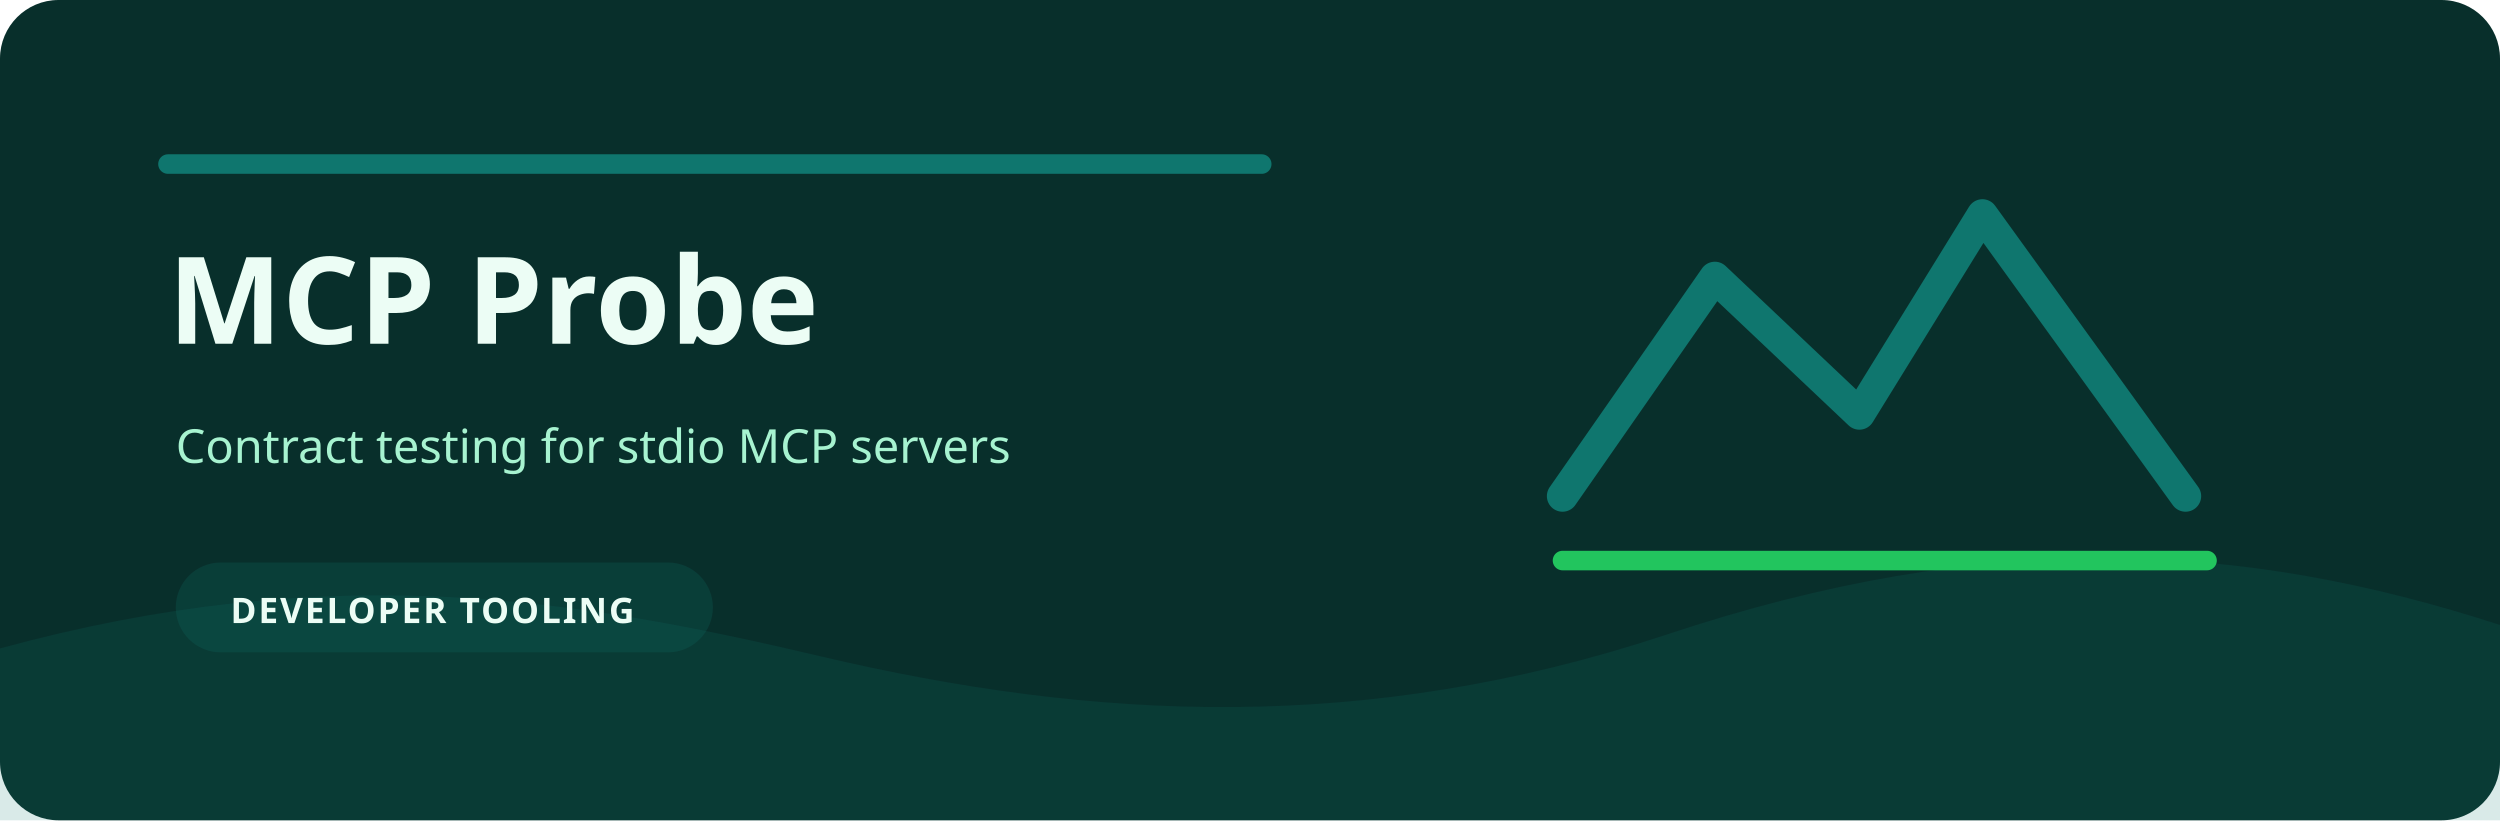
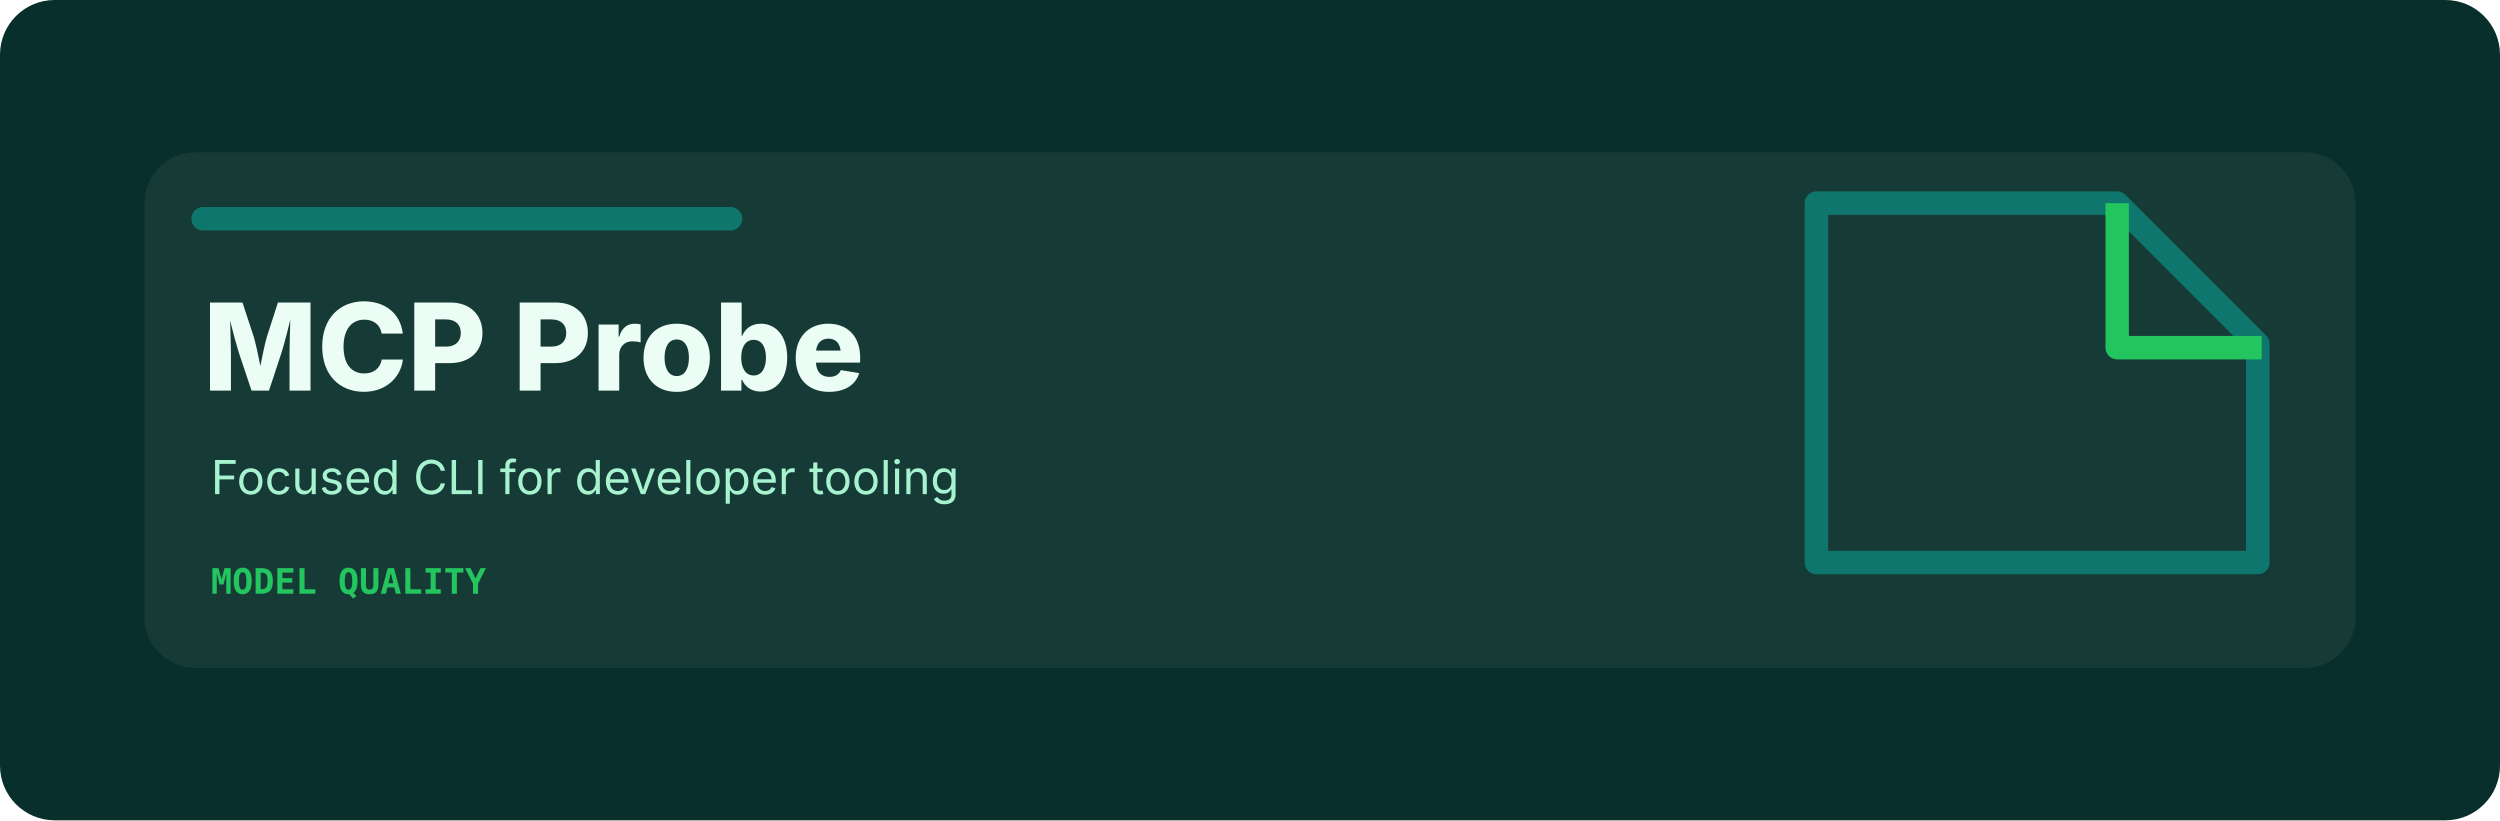
- <svg xmlns="http://www.w3.org/2000/svg" width="1280" height="420" viewBox="0 0 1280 420" fill="none" role="img" aria-label="MCP Probe project cover">
-   <rect width="1280" height="420" rx="30" fill="#082f2b" />
-   <path d="M0 332C168 286 293 306 420 336C560 369 699 376 853 325C1018 270 1148 277 1280 320V420H0V332Z" fill="#0f766e" opacity=".16" />
-   <path d="M86 84h560" stroke="#0f766e" stroke-width="10" stroke-linecap="round" />
-   <text x="86" y="176" fill="#ecfdf5" font-family="DM Sans, ui-sans-serif, system-ui" font-size="62" font-weight="800">MCP Probe</text>
-   <text x="90" y="237" fill="#a7f3d0" font-family="DM Sans, ui-sans-serif, system-ui" font-size="24" font-weight="500">Contract testing for stdio MCP servers</text>
-   <rect x="90" y="288" width="275" height="46" rx="23" fill="#0f766e" opacity=".20" />
-   <text x="118" y="319" fill="#ecfdf5" font-family="DM Sans, ui-sans-serif, system-ui" font-size="18" font-weight="800" letter-spacing="1">DEVELOPER TOOLING</text>
-   <path d="M800 254l78-112 74 70 63-102 104 144" fill="none" stroke="#0f766e" stroke-width="16" stroke-linecap="round" stroke-linejoin="round" />
-   <path d="M800 287h330" stroke="#22c55e" stroke-width="10" stroke-linecap="round" />
+ <svg xmlns="http://www.w3.org/2000/svg" width="1280" height="420" viewBox="0 0 1280 420" fill="none" role="img" aria-label="MCP Probe cover">
+   <rect width="1280" height="420" rx="28" fill="#082f2b" />
+   <rect x="74" y="78" width="1132" height="264" rx="26" fill="#ecfdf5" opacity=".06" />
+   <path d="M104 112h270" stroke="#0f766e" stroke-width="12" stroke-linecap="round" />
+   <text x="104" y="200" fill="#ecfdf5" font-family="Inter, ui-sans-serif, system-ui" font-size="62" font-weight="800">MCP Probe</text>
+   <text x="108" y="253" fill="#a7f3d0" font-family="Inter, ui-sans-serif, system-ui" font-size="24">Focused CLI for developer tooling</text>
+   <text x="108" y="304" fill="#22c55e" font-family="ui-monospace, SFMono-Regular, Menlo, monospace" font-size="18" font-weight="700">MODEL QUALITY</text>
+   <path d="M930 104h154l72 72v112H930z" fill="none" stroke="#0f766e" stroke-width="12" stroke-linejoin="round" />
+   <path d="M1084 104v74h74" fill="none" stroke="#22c55e" stroke-width="12" stroke-linejoin="round" />
</svg>
